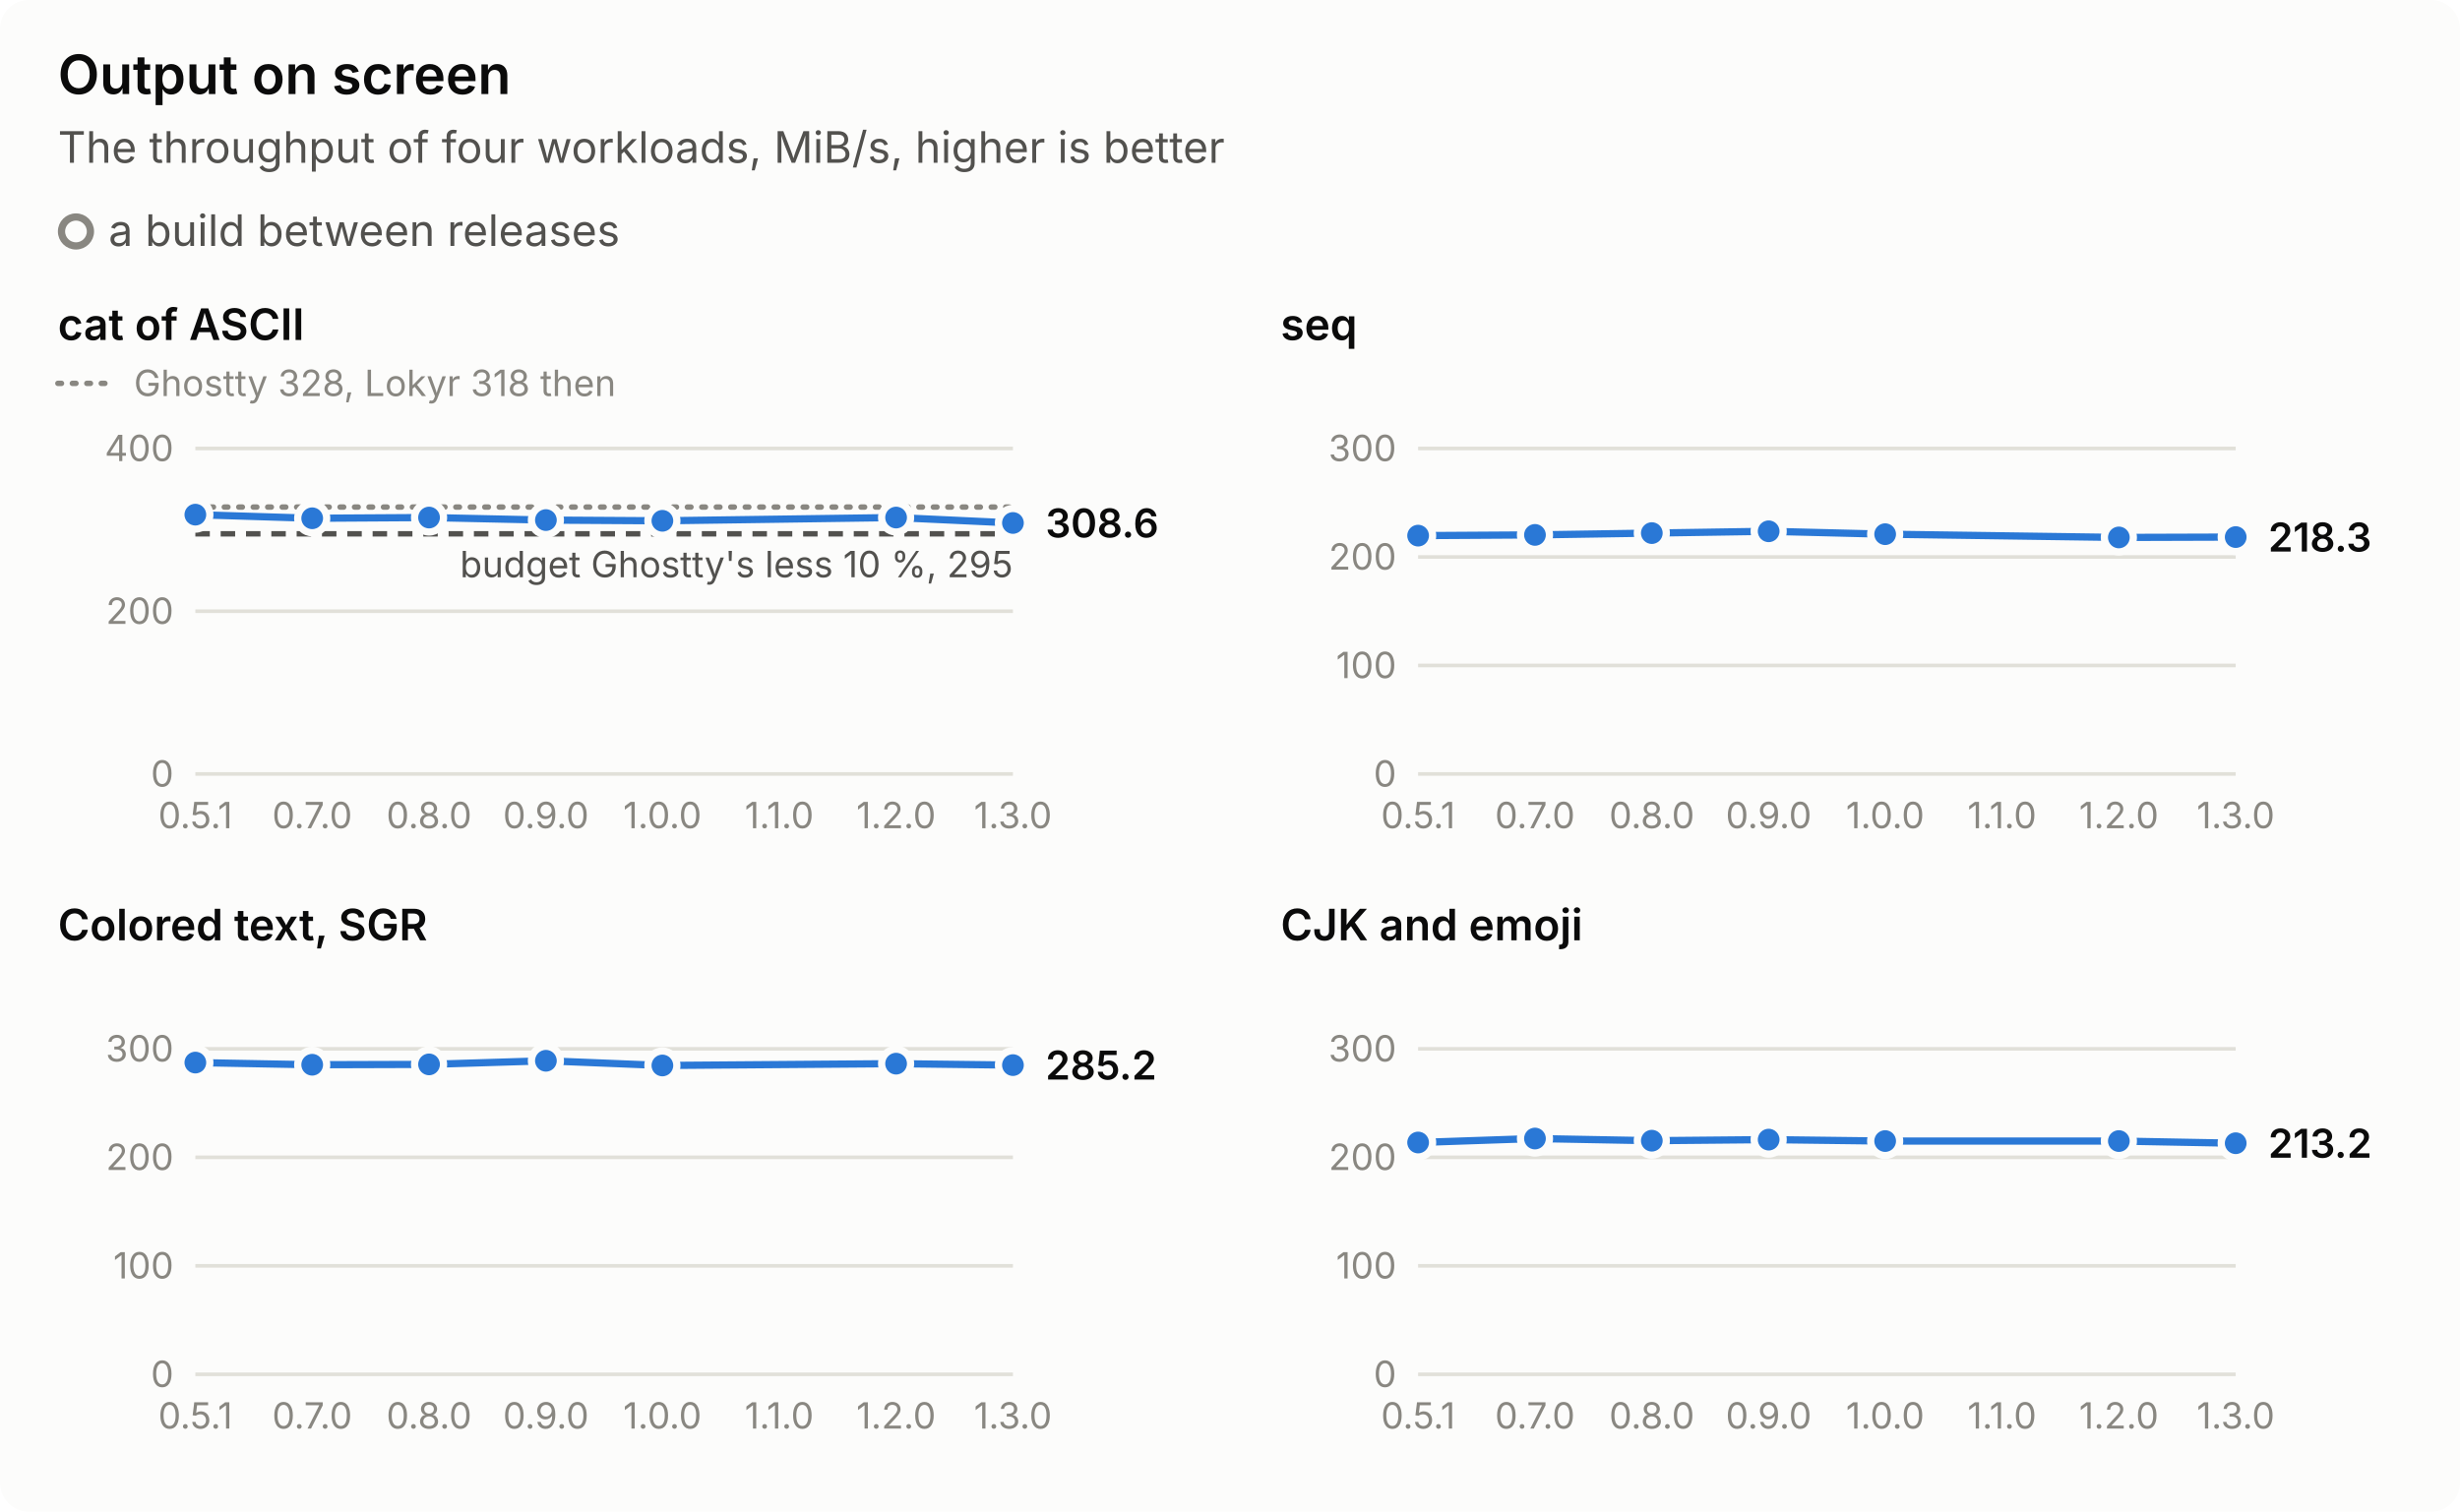
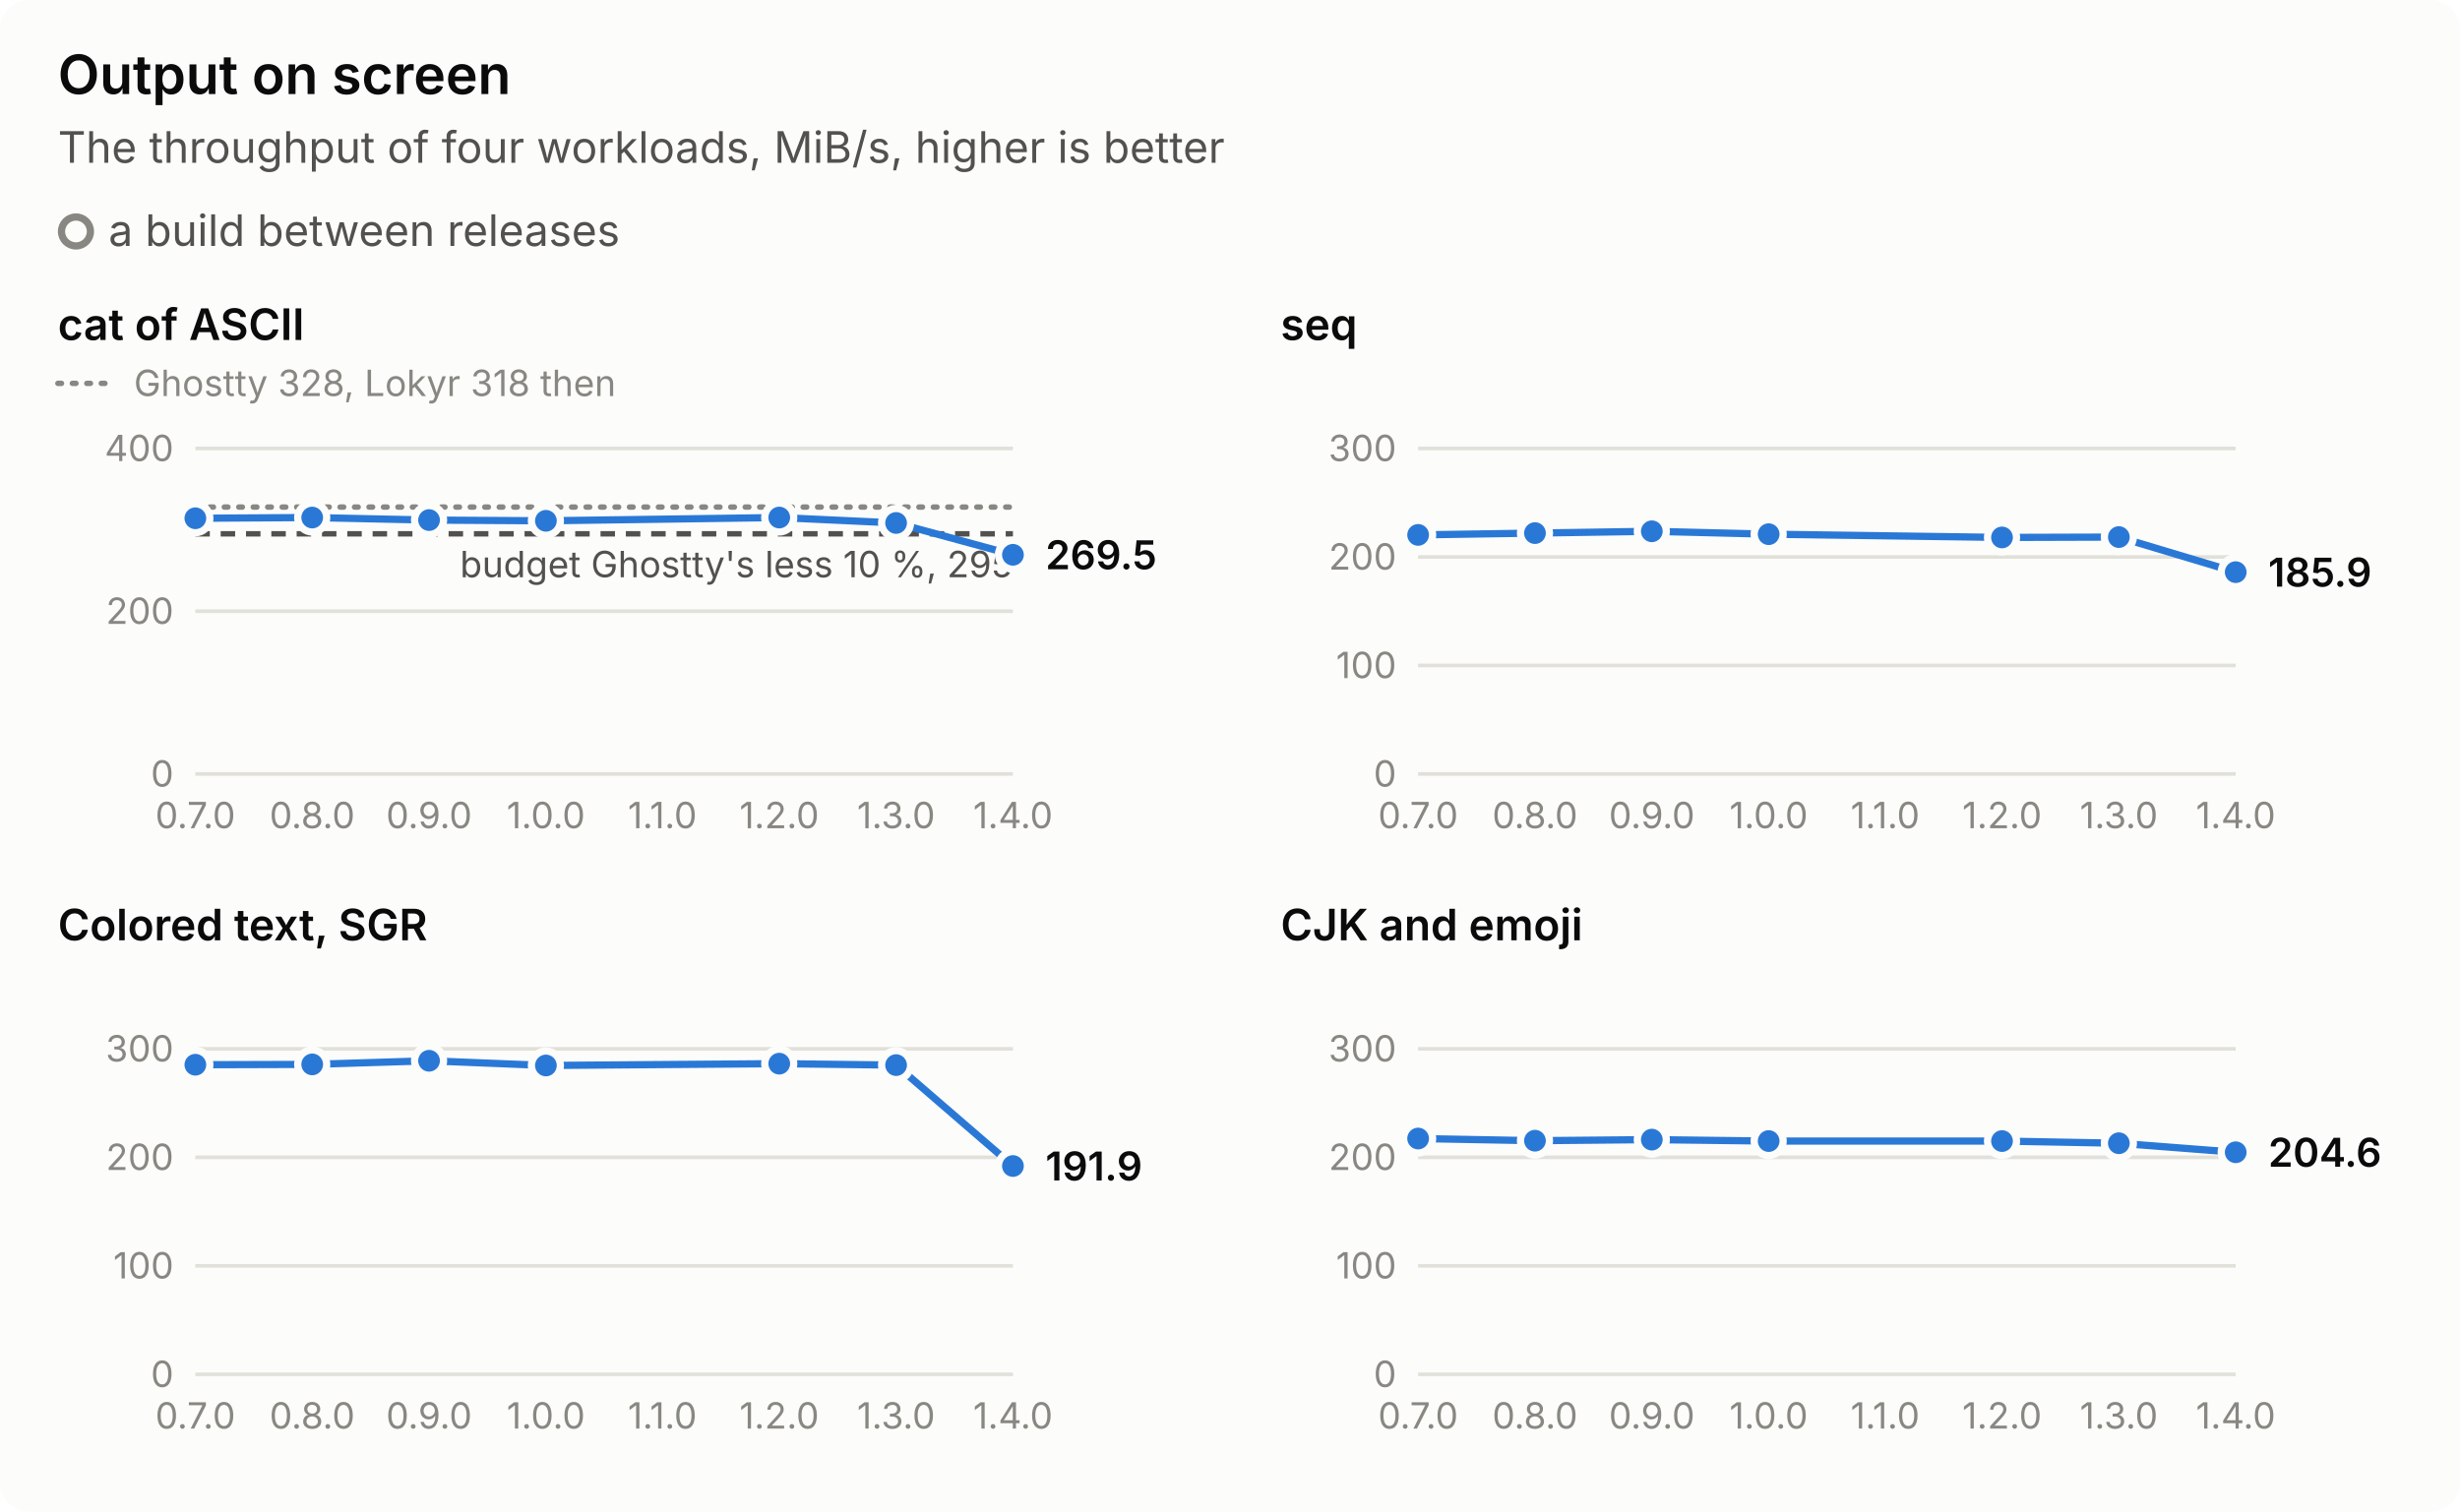
<svg xmlns="http://www.w3.org/2000/svg" class="chart" data-chart="trends" width="680" height="418" viewBox="0 0 680 418" role="img" aria-label="Output on screen">
  <style>
  .chart .surface { fill: #fcfcfb; }
  .chart .primary { fill: #0b0b0b; }
  .chart .secondary { fill: #52514e; }
  .chart .muted { fill: #898781; }
  .chart .grid { stroke: #e1e0d9; }
  .chart .base { stroke: #c3c2b7; }
  .chart .accent { fill: #2a78d6; }
  .chart .context { fill: #898781; }
  .chart .accent-line { stroke: #2a78d6; }
  .chart .context-line { stroke: #898781; }
  .chart .second { fill: #eb6834; }
  .chart .second-line { stroke: #eb6834; }
  .chart .ring { stroke: #fcfcfb; }
  .chart .budget { stroke: #52514e; }
  .chart .column.on { fill: #2a78d6; fill-opacity: 0.08; }
  .chart text { font-family: system-ui, -apple-system, "Segoe UI", sans-serif; }
  .chart .tick { font-variant-numeric: tabular-nums; }
  .chart .column { fill: transparent; }
  .chart.hide-0 .s0, .chart.hide-1 .s1 { display: none; }
  .chart.hide-0 .legend-item[data-series="0"], .chart.hide-1 .legend-item[data-series="1"] { opacity: 0.4; }
  @media (prefers-color-scheme: dark) {
    .chart .surface { fill: #1a1a19; }
    .chart .primary { fill: #f0efec; }
    .chart .secondary { fill: #c3c2b7; }
    .chart .muted { fill: #898781; }
    .chart .grid { stroke: #2c2c2a; }
    .chart .base { stroke: #383835; }
    .chart .accent { fill: #3987e5; }
    .chart .context { fill: #6f6e69; }
    .chart .accent-line { stroke: #3987e5; }
    .chart .context-line { stroke: #6f6e69; }
    .chart .second { fill: #d95926; }
    .chart .second-line { stroke: #d95926; }
    .chart .ring { stroke: #1a1a19; }
    .chart .budget { stroke: #c3c2b7; }
    .chart .column.on { fill: #3987e5; fill-opacity: 0.16; }
  }
  .chart.dark .surface { fill: #1a1a19; }
  .chart.dark .primary { fill: #f0efec; }
  .chart.dark .secondary { fill: #c3c2b7; }
  .chart.dark .muted { fill: #898781; }
  .chart.dark .grid { stroke: #2c2c2a; }
  .chart.dark .base { stroke: #383835; }
  .chart.dark .accent { fill: #3987e5; }
  .chart.dark .context { fill: #6f6e69; }
  .chart.dark .accent-line { stroke: #3987e5; }
  .chart.dark .context-line { stroke: #6f6e69; }
  .chart.dark .second { fill: #d95926; }
  .chart.dark .second-line { stroke: #d95926; }
  .chart.dark .ring { stroke: #1a1a19; }
  .chart.dark .budget { stroke: #c3c2b7; }
  .chart.dark .column.on { fill: #3987e5; fill-opacity: 0.16; }
</style>
  <rect class="surface" width="680" height="418" rx="8" />
  <text class="primary" x="16" y="26" font-size="15" font-weight="600">Output on screen</text>
  <text class="secondary" x="16" y="45" font-size="12">The throughput of four workloads, MiB/s, higher is better</text>
  <circle class="surface context-line" cx="21" cy="64" r="4" stroke-width="2" />
  <text class="secondary" x="30" y="68" font-size="12">a build between releases</text>
  <g class="panel" data-title="cat of ASCII" data-unit="MiB/s" data-digits="1" data-budget="294.9" data-better="higher">
    <text class="primary" x="16.0" y="94" font-size="12" font-weight="600">cat of ASCII</text>
    <line class="grid" x1="54.0" y1="214.0" x2="280.0" y2="214.0" stroke-width="1" />
    <text class="muted tick" x="48.0" y="217.5" font-size="10" text-anchor="end">0</text>
    <line class="grid" x1="54.0" y1="169.0" x2="280.0" y2="169.0" stroke-width="1" />
    <text class="muted tick" x="48.0" y="172.5" font-size="10" text-anchor="end">200</text>
    <line class="grid" x1="54.0" y1="124.0" x2="280.0" y2="124.0" stroke-width="1" />
    <text class="muted tick" x="48.0" y="127.5" font-size="10" text-anchor="end">400</text>
-     <text class="muted" x="54.0" y="229.0" font-size="10" text-anchor="middle">0.5.1</text>
-     <text class="muted" x="86.3" y="229.0" font-size="10" text-anchor="middle">0.7.0</text>
-     <text class="muted" x="118.6" y="229.0" font-size="10" text-anchor="middle">0.8.0</text>
-     <text class="muted" x="150.9" y="229.0" font-size="10" text-anchor="middle">0.9.0</text>
-     <text class="muted" x="183.1" y="229.0" font-size="10" text-anchor="middle">1.0.0</text>
-     <text class="muted" x="215.4" y="229.0" font-size="10" text-anchor="middle">1.1.0</text>
-     <text class="muted" x="247.7" y="229.0" font-size="10" text-anchor="middle">1.2.0</text>
-     <text class="muted" x="280.0" y="229.0" font-size="10" text-anchor="middle">1.3.0</text>
-     <rect class="column" x="44.0" y="118.0" width="26.1" height="116" data-release="0.5.1" data-index="0" data-report="ab-F3-190.md" />
-     <rect class="column" x="70.1" y="118.0" width="32.3" height="116" data-release="0.7.0" data-index="1" data-report="ab-F3-77.md" />
-     <rect class="column" x="102.4" y="118.0" width="32.3" height="116" data-release="0.8.0" data-index="2" data-report="ab-F4-25.md" />
-     <rect class="column" x="134.7" y="118.0" width="32.3" height="116" data-release="0.9.0" data-index="3" data-report="ab-F4-42.md" />
-     <rect class="column" x="167.0" y="118.0" width="32.3" height="116" data-release="1.0.0" data-index="4" data-report="ab-F3-85.md" />
-     <rect class="column" x="199.3" y="118.0" width="32.3" height="116" data-release="1.1.0" data-index="5" data-report="ab-F3b-20.md" />
-     <rect class="column" x="231.6" y="118.0" width="32.3" height="116" data-release="1.2.0" data-index="6" data-report="ab-F3b-29.md" />
-     <rect class="column" x="263.9" y="118.0" width="26.1" height="116" data-release="1.3.0" data-index="7" data-report="ab-F5a-17.md" />
+     <text class="muted" x="54.0" y="229.0" font-size="10" text-anchor="middle">0.7.0</text>
+     <text class="muted" x="86.3" y="229.0" font-size="10" text-anchor="middle">0.8.0</text>
+     <text class="muted" x="118.6" y="229.0" font-size="10" text-anchor="middle">0.9.0</text>
+     <text class="muted" x="150.9" y="229.0" font-size="10" text-anchor="middle">1.0.0</text>
+     <text class="muted" x="183.1" y="229.0" font-size="10" text-anchor="middle">1.1.0</text>
+     <text class="muted" x="215.4" y="229.0" font-size="10" text-anchor="middle">1.2.0</text>
+     <text class="muted" x="247.7" y="229.0" font-size="10" text-anchor="middle">1.3.0</text>
+     <text class="muted" x="280.0" y="229.0" font-size="10" text-anchor="middle">1.4.0</text>
+     <rect class="column" x="44.0" y="118.0" width="26.1" height="116" data-release="0.7.0" data-index="0" data-report="ab-F3-77.md" />
+     <rect class="column" x="70.1" y="118.0" width="32.3" height="116" data-release="0.8.0" data-index="1" data-report="ab-F4-25.md" />
+     <rect class="column" x="102.4" y="118.0" width="32.3" height="116" data-release="0.9.0" data-index="2" data-report="ab-F4-42.md" />
+     <rect class="column" x="134.7" y="118.0" width="32.3" height="116" data-release="1.0.0" data-index="3" data-report="ab-F3-85.md" />
+     <rect class="column" x="167.0" y="118.0" width="32.3" height="116" data-release="1.1.0" data-index="4" data-report="ab-F3b-20.md" />
+     <rect class="column" x="199.3" y="118.0" width="32.3" height="116" data-release="1.2.0" data-index="5" data-report="ab-F3b-29.md" />
+     <rect class="column" x="231.6" y="118.0" width="32.3" height="116" data-release="1.3.0" data-index="6" data-report="ab-F5a-17.md" />
+     <rect class="column" x="263.9" y="118.0" width="26.1" height="116" data-release="1.4.0" data-index="7" data-report="ab-F5a-78.md" />
    <line class="budget" x1="54.0" y1="147.6" x2="280.0" y2="147.6" stroke-width="1.5" stroke-dasharray="4 3" />
    <text class="secondary" x="280.0" y="159.6" font-size="10" text-anchor="end">budget Ghostty's less 10 %, 295</text>
    <line class="context-line s0" x1="54.0" y1="140.2" x2="280.0" y2="140.2" stroke-width="1.5" stroke-dasharray="1 3" stroke-linecap="round" />
    <line class="context-line" x1="16.0" y1="106.0" x2="31.0" y2="106.0" stroke-width="1.5" stroke-dasharray="1 3" stroke-linecap="round" />
    <text class="muted" x="37.0" y="109.5" font-size="10">Ghostty 328, Lokyr 318 then</text>
-     <line class="accent-line s0" x1="54.0" y1="142.3" x2="86.3" y2="143.3" stroke-width="2" stroke-linecap="round" />
-     <line class="accent-line s0" x1="86.3" y1="143.3" x2="118.6" y2="143.1" stroke-width="2" stroke-linecap="round" />
-     <line class="accent-line s0" x1="118.6" y1="143.1" x2="150.9" y2="143.8" stroke-width="2" stroke-linecap="round" />
-     <line class="accent-line s0" x1="150.9" y1="143.8" x2="183.1" y2="144.0" stroke-width="2" stroke-linecap="round" />
-     <line class="accent-line s0" x1="183.1" y1="144.0" x2="247.7" y2="143.1" stroke-width="2" stroke-linecap="round" />
-     <line class="accent-line s0" x1="247.7" y1="143.1" x2="280.0" y2="144.6" stroke-width="2" stroke-linecap="round" />
-     <circle class="accent ring s0" cx="54.0" cy="142.3" r="4" stroke-width="2" data-release="0.5.1" data-series="0" data-value="318.6" />
-     <circle class="accent ring s0" cx="86.3" cy="143.3" r="4" stroke-width="2" data-release="0.7.0" data-series="0" data-value="314.3" />
-     <circle class="accent ring s0" cx="118.6" cy="143.1" r="4" stroke-width="2" data-release="0.8.0" data-series="0" data-value="315" />
-     <circle class="accent ring s0" cx="150.9" cy="143.8" r="4" stroke-width="2" data-release="0.9.0" data-series="0" data-value="311.9" />
-     <circle class="accent ring s0" cx="183.1" cy="144.0" r="4" stroke-width="2" data-release="1.0.0" data-series="0" data-value="310.9" />
-     <circle class="accent ring s0" cx="247.7" cy="143.1" r="4" stroke-width="2" data-release="1.2.0" data-series="0" data-value="314.9" />
-     <circle class="accent ring s0" cx="280.0" cy="144.6" r="4" stroke-width="2" data-release="1.3.0" data-series="0" data-value="308.6" />
-     <text class="primary tick s0" x="289.0" y="148.6" font-size="11" font-weight="600">308.6</text>
+     <line class="accent-line s0" x1="54.0" y1="143.3" x2="86.3" y2="143.1" stroke-width="2" stroke-linecap="round" />
+     <line class="accent-line s0" x1="86.3" y1="143.1" x2="118.6" y2="143.8" stroke-width="2" stroke-linecap="round" />
+     <line class="accent-line s0" x1="118.6" y1="143.8" x2="150.9" y2="144.0" stroke-width="2" stroke-linecap="round" />
+     <line class="accent-line s0" x1="150.9" y1="144.0" x2="215.4" y2="143.1" stroke-width="2" stroke-linecap="round" />
+     <line class="accent-line s0" x1="215.4" y1="143.1" x2="247.7" y2="144.6" stroke-width="2" stroke-linecap="round" />
+     <line class="accent-line s0" x1="247.7" y1="144.6" x2="280.0" y2="153.4" stroke-width="2" stroke-linecap="round" />
+     <circle class="accent ring s0" cx="54.0" cy="143.3" r="4" stroke-width="2" data-release="0.7.0" data-series="0" data-value="314.3" />
+     <circle class="accent ring s0" cx="86.3" cy="143.1" r="4" stroke-width="2" data-release="0.8.0" data-series="0" data-value="315" />
+     <circle class="accent ring s0" cx="118.6" cy="143.8" r="4" stroke-width="2" data-release="0.9.0" data-series="0" data-value="311.9" />
+     <circle class="accent ring s0" cx="150.9" cy="144.0" r="4" stroke-width="2" data-release="1.0.0" data-series="0" data-value="310.9" />
+     <circle class="accent ring s0" cx="215.4" cy="143.1" r="4" stroke-width="2" data-release="1.2.0" data-series="0" data-value="314.9" />
+     <circle class="accent ring s0" cx="247.7" cy="144.6" r="4" stroke-width="2" data-release="1.3.0" data-series="0" data-value="308.6" />
+     <circle class="accent ring s0" cx="280.0" cy="153.4" r="4" stroke-width="2" data-release="1.4.0" data-series="0" data-value="269.5" />
+     <text class="primary tick s0" x="289.0" y="157.4" font-size="11" font-weight="600">269.5</text>
  </g>
  <g class="panel" data-title="seq" data-unit="MiB/s" data-digits="1">
    <text class="primary" x="354.0" y="94" font-size="12" font-weight="600">seq</text>
    <line class="grid" x1="392.0" y1="214.0" x2="618.0" y2="214.0" stroke-width="1" />
    <text class="muted tick" x="386.0" y="217.5" font-size="10" text-anchor="end">0</text>
    <line class="grid" x1="392.0" y1="184.0" x2="618.0" y2="184.0" stroke-width="1" />
    <text class="muted tick" x="386.0" y="187.5" font-size="10" text-anchor="end">100</text>
    <line class="grid" x1="392.0" y1="154.0" x2="618.0" y2="154.0" stroke-width="1" />
    <text class="muted tick" x="386.0" y="157.5" font-size="10" text-anchor="end">200</text>
    <line class="grid" x1="392.0" y1="124.0" x2="618.0" y2="124.0" stroke-width="1" />
    <text class="muted tick" x="386.0" y="127.5" font-size="10" text-anchor="end">300</text>
-     <text class="muted" x="392.0" y="229.0" font-size="10" text-anchor="middle">0.5.1</text>
-     <text class="muted" x="424.3" y="229.0" font-size="10" text-anchor="middle">0.7.0</text>
-     <text class="muted" x="456.6" y="229.0" font-size="10" text-anchor="middle">0.8.0</text>
-     <text class="muted" x="488.9" y="229.0" font-size="10" text-anchor="middle">0.9.0</text>
-     <text class="muted" x="521.1" y="229.0" font-size="10" text-anchor="middle">1.0.0</text>
-     <text class="muted" x="553.4" y="229.0" font-size="10" text-anchor="middle">1.1.0</text>
-     <text class="muted" x="585.7" y="229.0" font-size="10" text-anchor="middle">1.2.0</text>
-     <text class="muted" x="618.0" y="229.0" font-size="10" text-anchor="middle">1.3.0</text>
-     <rect class="column" x="382.0" y="118.0" width="26.1" height="116" data-release="0.5.1" data-index="0" data-report="ab-F3-190.md" />
-     <rect class="column" x="408.1" y="118.0" width="32.3" height="116" data-release="0.7.0" data-index="1" data-report="ab-F3-77.md" />
-     <rect class="column" x="440.4" y="118.0" width="32.3" height="116" data-release="0.8.0" data-index="2" data-report="ab-F4-25.md" />
-     <rect class="column" x="472.7" y="118.0" width="32.3" height="116" data-release="0.9.0" data-index="3" data-report="ab-F4-42.md" />
-     <rect class="column" x="505.0" y="118.0" width="32.3" height="116" data-release="1.0.0" data-index="4" data-report="ab-F3-85.md" />
-     <rect class="column" x="537.3" y="118.0" width="32.3" height="116" data-release="1.1.0" data-index="5" data-report="ab-F3b-20.md" />
-     <rect class="column" x="569.6" y="118.0" width="32.3" height="116" data-release="1.2.0" data-index="6" data-report="ab-F3b-29.md" />
-     <rect class="column" x="601.9" y="118.0" width="26.1" height="116" data-release="1.3.0" data-index="7" data-report="ab-F5a-17.md" />
-     <line class="accent-line s0" x1="392.0" y1="148.1" x2="424.3" y2="147.9" stroke-width="2" stroke-linecap="round" />
-     <line class="accent-line s0" x1="424.3" y1="147.9" x2="456.6" y2="147.4" stroke-width="2" stroke-linecap="round" />
-     <line class="accent-line s0" x1="456.6" y1="147.4" x2="488.9" y2="146.9" stroke-width="2" stroke-linecap="round" />
-     <line class="accent-line s0" x1="488.9" y1="146.9" x2="521.1" y2="147.7" stroke-width="2" stroke-linecap="round" />
-     <line class="accent-line s0" x1="521.1" y1="147.7" x2="585.7" y2="148.6" stroke-width="2" stroke-linecap="round" />
-     <line class="accent-line s0" x1="585.7" y1="148.6" x2="618.0" y2="148.5" stroke-width="2" stroke-linecap="round" />
-     <circle class="accent ring s0" cx="392.0" cy="148.1" r="4" stroke-width="2" data-release="0.5.1" data-series="0" data-value="219.6" />
-     <circle class="accent ring s0" cx="424.3" cy="147.9" r="4" stroke-width="2" data-release="0.7.0" data-series="0" data-value="220.3" />
-     <circle class="accent ring s0" cx="456.6" cy="147.4" r="4" stroke-width="2" data-release="0.8.0" data-series="0" data-value="222.1" />
-     <circle class="accent ring s0" cx="488.9" cy="146.9" r="4" stroke-width="2" data-release="0.9.0" data-series="0" data-value="223.8" />
-     <circle class="accent ring s0" cx="521.1" cy="147.7" r="4" stroke-width="2" data-release="1.0.0" data-series="0" data-value="220.9" />
-     <circle class="accent ring s0" cx="585.7" cy="148.6" r="4" stroke-width="2" data-release="1.2.0" data-series="0" data-value="217.9" />
-     <circle class="accent ring s0" cx="618.0" cy="148.5" r="4" stroke-width="2" data-release="1.3.0" data-series="0" data-value="218.3" />
-     <text class="primary tick s0" x="627.0" y="152.5" font-size="11" font-weight="600">218.3</text>
+     <text class="muted" x="392.0" y="229.0" font-size="10" text-anchor="middle">0.7.0</text>
+     <text class="muted" x="424.3" y="229.0" font-size="10" text-anchor="middle">0.8.0</text>
+     <text class="muted" x="456.6" y="229.0" font-size="10" text-anchor="middle">0.9.0</text>
+     <text class="muted" x="488.9" y="229.0" font-size="10" text-anchor="middle">1.0.0</text>
+     <text class="muted" x="521.1" y="229.0" font-size="10" text-anchor="middle">1.1.0</text>
+     <text class="muted" x="553.4" y="229.0" font-size="10" text-anchor="middle">1.2.0</text>
+     <text class="muted" x="585.7" y="229.0" font-size="10" text-anchor="middle">1.3.0</text>
+     <text class="muted" x="618.0" y="229.0" font-size="10" text-anchor="middle">1.4.0</text>
+     <rect class="column" x="382.0" y="118.0" width="26.1" height="116" data-release="0.7.0" data-index="0" data-report="ab-F3-77.md" />
+     <rect class="column" x="408.1" y="118.0" width="32.3" height="116" data-release="0.8.0" data-index="1" data-report="ab-F4-25.md" />
+     <rect class="column" x="440.4" y="118.0" width="32.3" height="116" data-release="0.9.0" data-index="2" data-report="ab-F4-42.md" />
+     <rect class="column" x="472.7" y="118.0" width="32.3" height="116" data-release="1.0.0" data-index="3" data-report="ab-F3-85.md" />
+     <rect class="column" x="505.0" y="118.0" width="32.3" height="116" data-release="1.1.0" data-index="4" data-report="ab-F3b-20.md" />
+     <rect class="column" x="537.3" y="118.0" width="32.3" height="116" data-release="1.2.0" data-index="5" data-report="ab-F3b-29.md" />
+     <rect class="column" x="569.6" y="118.0" width="32.3" height="116" data-release="1.3.0" data-index="6" data-report="ab-F5a-17.md" />
+     <rect class="column" x="601.9" y="118.0" width="26.1" height="116" data-release="1.4.0" data-index="7" data-report="ab-F5a-78.md" />
+     <line class="accent-line s0" x1="392.0" y1="147.9" x2="424.3" y2="147.4" stroke-width="2" stroke-linecap="round" />
+     <line class="accent-line s0" x1="424.3" y1="147.4" x2="456.6" y2="146.9" stroke-width="2" stroke-linecap="round" />
+     <line class="accent-line s0" x1="456.6" y1="146.9" x2="488.9" y2="147.7" stroke-width="2" stroke-linecap="round" />
+     <line class="accent-line s0" x1="488.9" y1="147.7" x2="553.4" y2="148.6" stroke-width="2" stroke-linecap="round" />
+     <line class="accent-line s0" x1="553.4" y1="148.6" x2="585.7" y2="148.5" stroke-width="2" stroke-linecap="round" />
+     <line class="accent-line s0" x1="585.7" y1="148.5" x2="618.0" y2="158.2" stroke-width="2" stroke-linecap="round" />
+     <circle class="accent ring s0" cx="392.0" cy="147.9" r="4" stroke-width="2" data-release="0.7.0" data-series="0" data-value="220.3" />
+     <circle class="accent ring s0" cx="424.3" cy="147.4" r="4" stroke-width="2" data-release="0.8.0" data-series="0" data-value="222.1" />
+     <circle class="accent ring s0" cx="456.6" cy="146.9" r="4" stroke-width="2" data-release="0.9.0" data-series="0" data-value="223.8" />
+     <circle class="accent ring s0" cx="488.9" cy="147.7" r="4" stroke-width="2" data-release="1.0.0" data-series="0" data-value="220.9" />
+     <circle class="accent ring s0" cx="553.4" cy="148.6" r="4" stroke-width="2" data-release="1.2.0" data-series="0" data-value="217.9" />
+     <circle class="accent ring s0" cx="585.7" cy="148.5" r="4" stroke-width="2" data-release="1.3.0" data-series="0" data-value="218.3" />
+     <circle class="accent ring s0" cx="618.0" cy="158.2" r="4" stroke-width="2" data-release="1.4.0" data-series="0" data-value="185.9" />
+     <text class="primary tick s0" x="627.0" y="162.2" font-size="11" font-weight="600">185.9</text>
  </g>
  <g class="panel" data-title="Colored text, SGR" data-unit="MiB/s" data-digits="1">
    <text class="primary" x="16.0" y="260" font-size="12" font-weight="600">Colored text, SGR</text>
    <line class="grid" x1="54.0" y1="380.0" x2="280.0" y2="380.0" stroke-width="1" />
    <text class="muted tick" x="48.0" y="383.5" font-size="10" text-anchor="end">0</text>
    <line class="grid" x1="54.0" y1="350.0" x2="280.0" y2="350.0" stroke-width="1" />
    <text class="muted tick" x="48.0" y="353.5" font-size="10" text-anchor="end">100</text>
    <line class="grid" x1="54.0" y1="320.0" x2="280.0" y2="320.0" stroke-width="1" />
    <text class="muted tick" x="48.0" y="323.5" font-size="10" text-anchor="end">200</text>
    <line class="grid" x1="54.0" y1="290.0" x2="280.0" y2="290.0" stroke-width="1" />
    <text class="muted tick" x="48.0" y="293.5" font-size="10" text-anchor="end">300</text>
-     <text class="muted" x="54.0" y="395.0" font-size="10" text-anchor="middle">0.5.1</text>
-     <text class="muted" x="86.3" y="395.0" font-size="10" text-anchor="middle">0.7.0</text>
-     <text class="muted" x="118.6" y="395.0" font-size="10" text-anchor="middle">0.8.0</text>
-     <text class="muted" x="150.9" y="395.0" font-size="10" text-anchor="middle">0.9.0</text>
-     <text class="muted" x="183.1" y="395.0" font-size="10" text-anchor="middle">1.0.0</text>
-     <text class="muted" x="215.4" y="395.0" font-size="10" text-anchor="middle">1.1.0</text>
-     <text class="muted" x="247.7" y="395.0" font-size="10" text-anchor="middle">1.2.0</text>
-     <text class="muted" x="280.0" y="395.0" font-size="10" text-anchor="middle">1.3.0</text>
-     <rect class="column" x="44.0" y="284.0" width="26.1" height="116" data-release="0.5.1" data-index="0" data-report="ab-F3-190.md" />
-     <rect class="column" x="70.1" y="284.0" width="32.3" height="116" data-release="0.7.0" data-index="1" data-report="ab-F3-77.md" />
-     <rect class="column" x="102.4" y="284.0" width="32.3" height="116" data-release="0.8.0" data-index="2" data-report="ab-F4-25.md" />
-     <rect class="column" x="134.7" y="284.0" width="32.3" height="116" data-release="0.9.0" data-index="3" data-report="ab-F4-42.md" />
-     <rect class="column" x="167.0" y="284.0" width="32.3" height="116" data-release="1.0.0" data-index="4" data-report="ab-F3-85.md" />
-     <rect class="column" x="199.3" y="284.0" width="32.3" height="116" data-release="1.1.0" data-index="5" data-report="ab-F3b-20.md" />
-     <rect class="column" x="231.6" y="284.0" width="32.3" height="116" data-release="1.2.0" data-index="6" data-report="ab-F3b-29.md" />
-     <rect class="column" x="263.9" y="284.0" width="26.1" height="116" data-release="1.3.0" data-index="7" data-report="ab-F5a-17.md" />
-     <line class="accent-line s0" x1="54.0" y1="293.8" x2="86.3" y2="294.4" stroke-width="2" stroke-linecap="round" />
-     <line class="accent-line s0" x1="86.3" y1="294.4" x2="118.6" y2="294.3" stroke-width="2" stroke-linecap="round" />
-     <line class="accent-line s0" x1="118.6" y1="294.3" x2="150.9" y2="293.3" stroke-width="2" stroke-linecap="round" />
-     <line class="accent-line s0" x1="150.9" y1="293.3" x2="183.1" y2="294.6" stroke-width="2" stroke-linecap="round" />
-     <line class="accent-line s0" x1="183.1" y1="294.6" x2="247.7" y2="294.1" stroke-width="2" stroke-linecap="round" />
-     <line class="accent-line s0" x1="247.7" y1="294.1" x2="280.0" y2="294.5" stroke-width="2" stroke-linecap="round" />
-     <circle class="accent ring s0" cx="54.0" cy="293.8" r="4" stroke-width="2" data-release="0.5.1" data-series="0" data-value="287.4" />
-     <circle class="accent ring s0" cx="86.3" cy="294.4" r="4" stroke-width="2" data-release="0.7.0" data-series="0" data-value="285.5" />
-     <circle class="accent ring s0" cx="118.6" cy="294.3" r="4" stroke-width="2" data-release="0.8.0" data-series="0" data-value="285.6" />
-     <circle class="accent ring s0" cx="150.9" cy="293.3" r="4" stroke-width="2" data-release="0.9.0" data-series="0" data-value="288.9" />
-     <circle class="accent ring s0" cx="183.1" cy="294.6" r="4" stroke-width="2" data-release="1.0.0" data-series="0" data-value="284.7" />
-     <circle class="accent ring s0" cx="247.7" cy="294.1" r="4" stroke-width="2" data-release="1.2.0" data-series="0" data-value="286.3" />
-     <circle class="accent ring s0" cx="280.0" cy="294.5" r="4" stroke-width="2" data-release="1.3.0" data-series="0" data-value="285.15" />
-     <text class="primary tick s0" x="289.0" y="298.5" font-size="11" font-weight="600">285.2</text>
+     <text class="muted" x="54.0" y="395.0" font-size="10" text-anchor="middle">0.7.0</text>
+     <text class="muted" x="86.3" y="395.0" font-size="10" text-anchor="middle">0.8.0</text>
+     <text class="muted" x="118.6" y="395.0" font-size="10" text-anchor="middle">0.9.0</text>
+     <text class="muted" x="150.9" y="395.0" font-size="10" text-anchor="middle">1.0.0</text>
+     <text class="muted" x="183.1" y="395.0" font-size="10" text-anchor="middle">1.1.0</text>
+     <text class="muted" x="215.4" y="395.0" font-size="10" text-anchor="middle">1.2.0</text>
+     <text class="muted" x="247.7" y="395.0" font-size="10" text-anchor="middle">1.3.0</text>
+     <text class="muted" x="280.0" y="395.0" font-size="10" text-anchor="middle">1.4.0</text>
+     <rect class="column" x="44.0" y="284.0" width="26.1" height="116" data-release="0.7.0" data-index="0" data-report="ab-F3-77.md" />
+     <rect class="column" x="70.1" y="284.0" width="32.3" height="116" data-release="0.8.0" data-index="1" data-report="ab-F4-25.md" />
+     <rect class="column" x="102.4" y="284.0" width="32.3" height="116" data-release="0.9.0" data-index="2" data-report="ab-F4-42.md" />
+     <rect class="column" x="134.7" y="284.0" width="32.3" height="116" data-release="1.0.0" data-index="3" data-report="ab-F3-85.md" />
+     <rect class="column" x="167.0" y="284.0" width="32.3" height="116" data-release="1.1.0" data-index="4" data-report="ab-F3b-20.md" />
+     <rect class="column" x="199.3" y="284.0" width="32.3" height="116" data-release="1.2.0" data-index="5" data-report="ab-F3b-29.md" />
+     <rect class="column" x="231.6" y="284.0" width="32.3" height="116" data-release="1.3.0" data-index="6" data-report="ab-F5a-17.md" />
+     <rect class="column" x="263.9" y="284.0" width="26.1" height="116" data-release="1.4.0" data-index="7" data-report="ab-F5a-78.md" />
+     <line class="accent-line s0" x1="54.0" y1="294.4" x2="86.3" y2="294.3" stroke-width="2" stroke-linecap="round" />
+     <line class="accent-line s0" x1="86.3" y1="294.3" x2="118.6" y2="293.3" stroke-width="2" stroke-linecap="round" />
+     <line class="accent-line s0" x1="118.6" y1="293.3" x2="150.9" y2="294.6" stroke-width="2" stroke-linecap="round" />
+     <line class="accent-line s0" x1="150.9" y1="294.6" x2="215.4" y2="294.1" stroke-width="2" stroke-linecap="round" />
+     <line class="accent-line s0" x1="215.4" y1="294.1" x2="247.7" y2="294.5" stroke-width="2" stroke-linecap="round" />
+     <line class="accent-line s0" x1="247.7" y1="294.5" x2="280.0" y2="322.4" stroke-width="2" stroke-linecap="round" />
+     <circle class="accent ring s0" cx="54.0" cy="294.4" r="4" stroke-width="2" data-release="0.7.0" data-series="0" data-value="285.5" />
+     <circle class="accent ring s0" cx="86.3" cy="294.3" r="4" stroke-width="2" data-release="0.8.0" data-series="0" data-value="285.6" />
+     <circle class="accent ring s0" cx="118.6" cy="293.3" r="4" stroke-width="2" data-release="0.9.0" data-series="0" data-value="288.9" />
+     <circle class="accent ring s0" cx="150.9" cy="294.6" r="4" stroke-width="2" data-release="1.0.0" data-series="0" data-value="284.7" />
+     <circle class="accent ring s0" cx="215.4" cy="294.1" r="4" stroke-width="2" data-release="1.2.0" data-series="0" data-value="286.3" />
+     <circle class="accent ring s0" cx="247.7" cy="294.5" r="4" stroke-width="2" data-release="1.3.0" data-series="0" data-value="285.15" />
+     <circle class="accent ring s0" cx="280.0" cy="322.4" r="4" stroke-width="2" data-release="1.4.0" data-series="0" data-value="191.9" />
+     <text class="primary tick s0" x="289.0" y="326.4" font-size="11" font-weight="600">191.9</text>
  </g>
  <g class="panel" data-title="CJK and emoji" data-unit="MiB/s" data-digits="1">
    <text class="primary" x="354.0" y="260" font-size="12" font-weight="600">CJK and emoji</text>
    <line class="grid" x1="392.0" y1="380.0" x2="618.0" y2="380.0" stroke-width="1" />
    <text class="muted tick" x="386.0" y="383.5" font-size="10" text-anchor="end">0</text>
    <line class="grid" x1="392.0" y1="350.0" x2="618.0" y2="350.0" stroke-width="1" />
    <text class="muted tick" x="386.0" y="353.5" font-size="10" text-anchor="end">100</text>
    <line class="grid" x1="392.0" y1="320.0" x2="618.0" y2="320.0" stroke-width="1" />
    <text class="muted tick" x="386.0" y="323.5" font-size="10" text-anchor="end">200</text>
    <line class="grid" x1="392.0" y1="290.0" x2="618.0" y2="290.0" stroke-width="1" />
    <text class="muted tick" x="386.0" y="293.5" font-size="10" text-anchor="end">300</text>
-     <text class="muted" x="392.0" y="395.0" font-size="10" text-anchor="middle">0.5.1</text>
-     <text class="muted" x="424.3" y="395.0" font-size="10" text-anchor="middle">0.7.0</text>
-     <text class="muted" x="456.6" y="395.0" font-size="10" text-anchor="middle">0.8.0</text>
-     <text class="muted" x="488.9" y="395.0" font-size="10" text-anchor="middle">0.9.0</text>
-     <text class="muted" x="521.1" y="395.0" font-size="10" text-anchor="middle">1.0.0</text>
-     <text class="muted" x="553.4" y="395.0" font-size="10" text-anchor="middle">1.1.0</text>
-     <text class="muted" x="585.7" y="395.0" font-size="10" text-anchor="middle">1.2.0</text>
-     <text class="muted" x="618.0" y="395.0" font-size="10" text-anchor="middle">1.3.0</text>
-     <rect class="column" x="382.0" y="284.0" width="26.1" height="116" data-release="0.5.1" data-index="0" data-report="ab-F3-190.md" />
-     <rect class="column" x="408.1" y="284.0" width="32.3" height="116" data-release="0.7.0" data-index="1" data-report="ab-F3-77.md" />
-     <rect class="column" x="440.4" y="284.0" width="32.3" height="116" data-release="0.8.0" data-index="2" data-report="ab-F4-25.md" />
-     <rect class="column" x="472.7" y="284.0" width="32.3" height="116" data-release="0.9.0" data-index="3" data-report="ab-F4-42.md" />
-     <rect class="column" x="505.0" y="284.0" width="32.3" height="116" data-release="1.0.0" data-index="4" data-report="ab-F3-85.md" />
-     <rect class="column" x="537.3" y="284.0" width="32.3" height="116" data-release="1.1.0" data-index="5" data-report="ab-F3b-20.md" />
-     <rect class="column" x="569.6" y="284.0" width="32.3" height="116" data-release="1.2.0" data-index="6" data-report="ab-F3b-29.md" />
-     <rect class="column" x="601.9" y="284.0" width="26.1" height="116" data-release="1.3.0" data-index="7" data-report="ab-F5a-17.md" />
-     <line class="accent-line s0" x1="392.0" y1="315.9" x2="424.3" y2="314.8" stroke-width="2" stroke-linecap="round" />
-     <line class="accent-line s0" x1="424.3" y1="314.8" x2="456.6" y2="315.4" stroke-width="2" stroke-linecap="round" />
-     <line class="accent-line s0" x1="456.6" y1="315.4" x2="488.9" y2="315.1" stroke-width="2" stroke-linecap="round" />
-     <line class="accent-line s0" x1="488.9" y1="315.1" x2="521.1" y2="315.5" stroke-width="2" stroke-linecap="round" />
-     <line class="accent-line s0" x1="521.1" y1="315.5" x2="585.7" y2="315.5" stroke-width="2" stroke-linecap="round" />
-     <line class="accent-line s0" x1="585.7" y1="315.5" x2="618.0" y2="316.1" stroke-width="2" stroke-linecap="round" />
-     <circle class="accent ring s0" cx="392.0" cy="315.9" r="4" stroke-width="2" data-release="0.5.1" data-series="0" data-value="213.7" />
-     <circle class="accent ring s0" cx="424.3" cy="314.8" r="4" stroke-width="2" data-release="0.7.0" data-series="0" data-value="217.4" />
-     <circle class="accent ring s0" cx="456.6" cy="315.4" r="4" stroke-width="2" data-release="0.8.0" data-series="0" data-value="215.3" />
-     <circle class="accent ring s0" cx="488.9" cy="315.1" r="4" stroke-width="2" data-release="0.9.0" data-series="0" data-value="216.5" />
-     <circle class="accent ring s0" cx="521.1" cy="315.5" r="4" stroke-width="2" data-release="1.0.0" data-series="0" data-value="214.9" />
-     <circle class="accent ring s0" cx="585.7" cy="315.5" r="4" stroke-width="2" data-release="1.2.0" data-series="0" data-value="214.9" />
-     <circle class="accent ring s0" cx="618.0" cy="316.1" r="4" stroke-width="2" data-release="1.3.0" data-series="0" data-value="213.15" />
-     <text class="primary tick s0" x="627.0" y="320.1" font-size="11" font-weight="600">213.2</text>
+     <text class="muted" x="392.0" y="395.0" font-size="10" text-anchor="middle">0.7.0</text>
+     <text class="muted" x="424.3" y="395.0" font-size="10" text-anchor="middle">0.8.0</text>
+     <text class="muted" x="456.6" y="395.0" font-size="10" text-anchor="middle">0.9.0</text>
+     <text class="muted" x="488.9" y="395.0" font-size="10" text-anchor="middle">1.0.0</text>
+     <text class="muted" x="521.1" y="395.0" font-size="10" text-anchor="middle">1.1.0</text>
+     <text class="muted" x="553.4" y="395.0" font-size="10" text-anchor="middle">1.2.0</text>
+     <text class="muted" x="585.7" y="395.0" font-size="10" text-anchor="middle">1.3.0</text>
+     <text class="muted" x="618.0" y="395.0" font-size="10" text-anchor="middle">1.4.0</text>
+     <rect class="column" x="382.0" y="284.0" width="26.1" height="116" data-release="0.7.0" data-index="0" data-report="ab-F3-77.md" />
+     <rect class="column" x="408.1" y="284.0" width="32.3" height="116" data-release="0.8.0" data-index="1" data-report="ab-F4-25.md" />
+     <rect class="column" x="440.4" y="284.0" width="32.3" height="116" data-release="0.9.0" data-index="2" data-report="ab-F4-42.md" />
+     <rect class="column" x="472.7" y="284.0" width="32.3" height="116" data-release="1.0.0" data-index="3" data-report="ab-F3-85.md" />
+     <rect class="column" x="505.0" y="284.0" width="32.3" height="116" data-release="1.1.0" data-index="4" data-report="ab-F3b-20.md" />
+     <rect class="column" x="537.3" y="284.0" width="32.3" height="116" data-release="1.2.0" data-index="5" data-report="ab-F3b-29.md" />
+     <rect class="column" x="569.6" y="284.0" width="32.3" height="116" data-release="1.3.0" data-index="6" data-report="ab-F5a-17.md" />
+     <rect class="column" x="601.9" y="284.0" width="26.1" height="116" data-release="1.4.0" data-index="7" data-report="ab-F5a-78.md" />
+     <line class="accent-line s0" x1="392.0" y1="314.8" x2="424.3" y2="315.4" stroke-width="2" stroke-linecap="round" />
+     <line class="accent-line s0" x1="424.3" y1="315.4" x2="456.6" y2="315.1" stroke-width="2" stroke-linecap="round" />
+     <line class="accent-line s0" x1="456.6" y1="315.1" x2="488.9" y2="315.5" stroke-width="2" stroke-linecap="round" />
+     <line class="accent-line s0" x1="488.9" y1="315.5" x2="553.4" y2="315.5" stroke-width="2" stroke-linecap="round" />
+     <line class="accent-line s0" x1="553.4" y1="315.5" x2="585.7" y2="316.1" stroke-width="2" stroke-linecap="round" />
+     <line class="accent-line s0" x1="585.7" y1="316.1" x2="618.0" y2="318.6" stroke-width="2" stroke-linecap="round" />
+     <circle class="accent ring s0" cx="392.0" cy="314.8" r="4" stroke-width="2" data-release="0.7.0" data-series="0" data-value="217.4" />
+     <circle class="accent ring s0" cx="424.3" cy="315.4" r="4" stroke-width="2" data-release="0.8.0" data-series="0" data-value="215.3" />
+     <circle class="accent ring s0" cx="456.6" cy="315.1" r="4" stroke-width="2" data-release="0.9.0" data-series="0" data-value="216.5" />
+     <circle class="accent ring s0" cx="488.9" cy="315.5" r="4" stroke-width="2" data-release="1.0.0" data-series="0" data-value="214.9" />
+     <circle class="accent ring s0" cx="553.4" cy="315.5" r="4" stroke-width="2" data-release="1.2.0" data-series="0" data-value="214.9" />
+     <circle class="accent ring s0" cx="585.7" cy="316.1" r="4" stroke-width="2" data-release="1.3.0" data-series="0" data-value="213.15" />
+     <circle class="accent ring s0" cx="618.0" cy="318.6" r="4" stroke-width="2" data-release="1.4.0" data-series="0" data-value="204.6" />
+     <text class="primary tick s0" x="627.0" y="322.6" font-size="11" font-weight="600">204.6</text>
  </g>
</svg>
